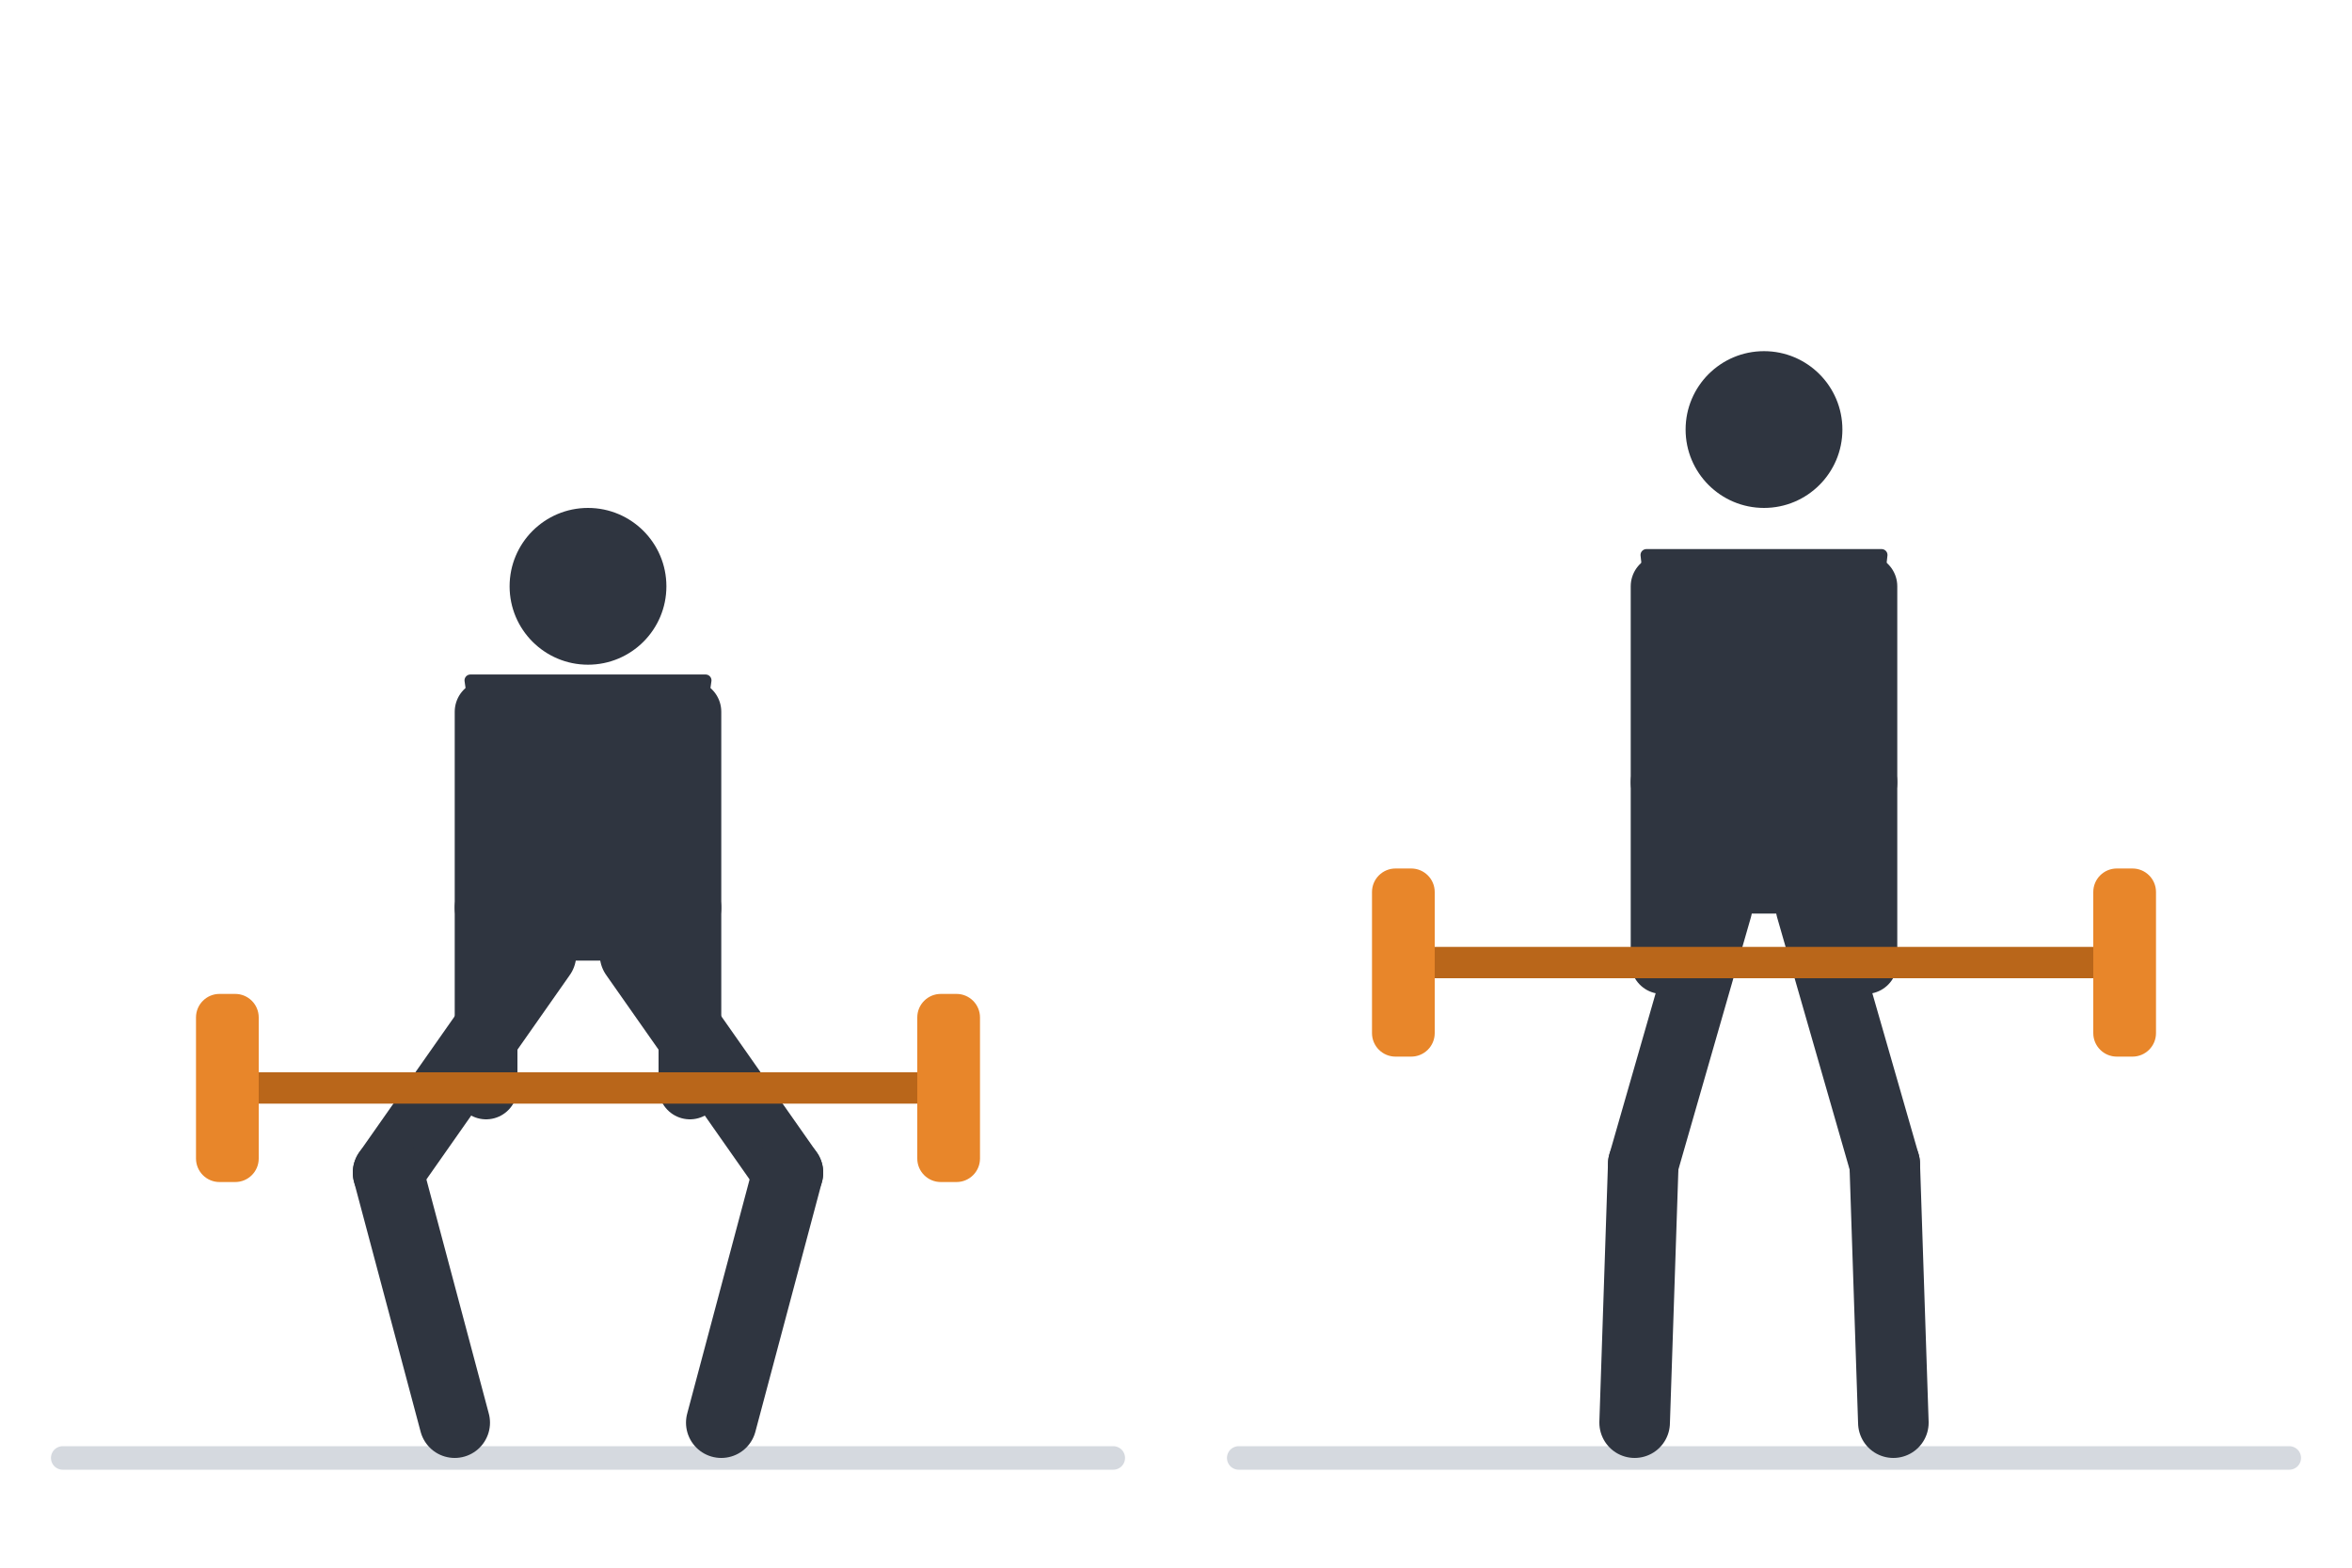
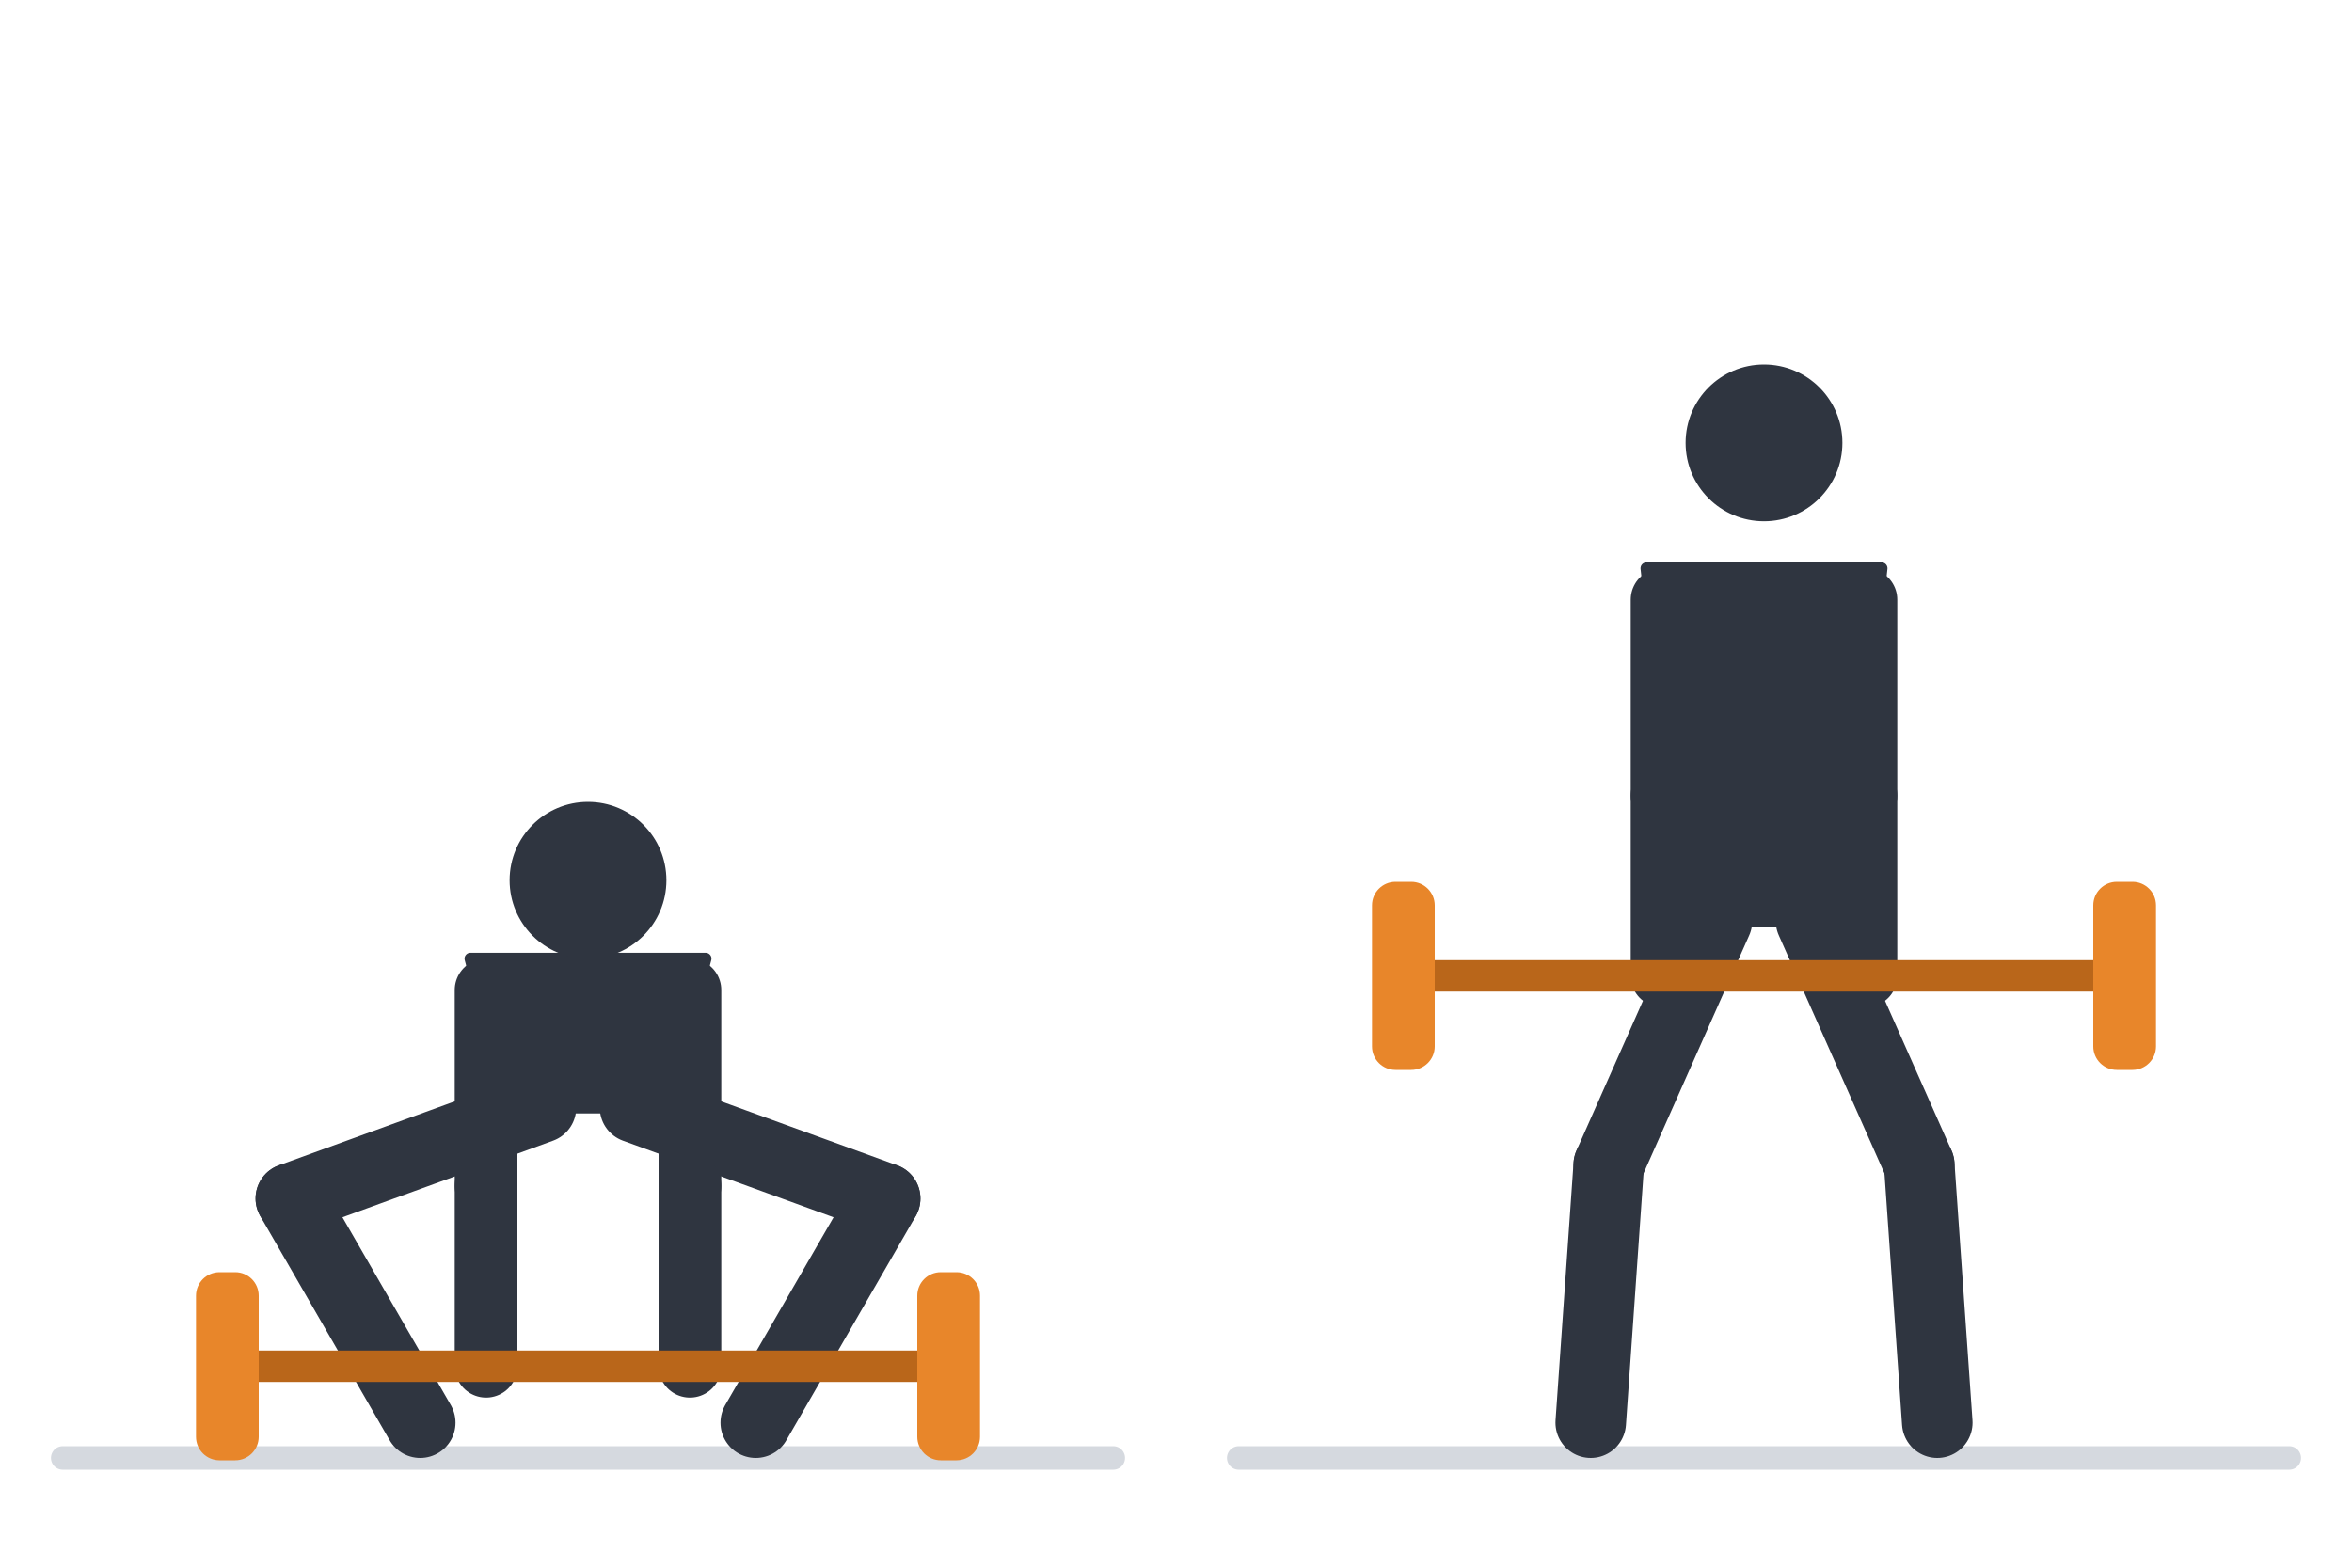
<svg xmlns="http://www.w3.org/2000/svg" width="300" height="200" viewBox="0 0 300 200">
  <line x1="8.0" y1="186.0" x2="142.0" y2="186.0" stroke="#D5D9DF" stroke-width="3" stroke-linecap="round" />
-   <line x1="69.0" y1="121.8" x2="49.5" y2="149.6" stroke="#2F3540" stroke-width="9" stroke-linecap="round" />
-   <line x1="49.5" y1="149.6" x2="58.0" y2="181.5" stroke="#2F3540" stroke-width="9" stroke-linecap="round" />
-   <line x1="81.0" y1="121.8" x2="100.5" y2="149.6" stroke="#2F3540" stroke-width="9" stroke-linecap="round" />
-   <line x1="100.5" y1="149.6" x2="92.0" y2="181.5" stroke="#2F3540" stroke-width="9" stroke-linecap="round" />
-   <polygon points="60.0,86.8 90.0,86.8 85.0,121.8 65.0,121.8" fill="#2F3540" stroke="#2F3540" stroke-width="1.5" stroke-linejoin="round" />
-   <circle cx="75.0" cy="74.8" r="10.0" fill="#2F3540" />
-   <line x1="62.0" y1="90.8" x2="62.0" y2="115.8" stroke="#2F3540" stroke-width="8" stroke-linecap="round" />
-   <line x1="62.0" y1="115.8" x2="62.0" y2="138.8" stroke="#2F3540" stroke-width="8" stroke-linecap="round" />
-   <line x1="88.0" y1="90.8" x2="88.0" y2="115.8" stroke="#2F3540" stroke-width="8" stroke-linecap="round" />
-   <line x1="88.0" y1="115.8" x2="88.0" y2="138.8" stroke="#2F3540" stroke-width="8" stroke-linecap="round" />
-   <line x1="29.0" y1="138.8" x2="121.0" y2="138.8" stroke="#B9661A" stroke-width="4" stroke-linecap="round" />
-   <rect x="25.0" y="126.8" width="8.0" height="24.0" rx="3" fill="#E8862A" />
-   <rect x="117.0" y="126.8" width="8.0" height="24.0" rx="3" fill="#E8862A" />
+   <line x1="69.0" y1="141.3" x2="37.1" y2="152.9" stroke="#2F3540" stroke-width="9" stroke-linecap="round" />
+   <line x1="37.1" y1="152.9" x2="53.6" y2="181.5" stroke="#2F3540" stroke-width="9" stroke-linecap="round" />
+   <line x1="81.0" y1="141.3" x2="112.9" y2="152.9" stroke="#2F3540" stroke-width="9" stroke-linecap="round" />
+   <line x1="112.9" y1="152.9" x2="96.4" y2="181.5" stroke="#2F3540" stroke-width="9" stroke-linecap="round" />
+   <polygon points="60.0,122.3 90.0,122.3 85.0,141.3 65.0,141.3" fill="#2F3540" stroke="#2F3540" stroke-width="1.5" stroke-linejoin="round" />
+   <circle cx="75.0" cy="112.3" r="10.0" fill="#2F3540" />
+   <line x1="62.0" y1="126.3" x2="62.0" y2="151.3" stroke="#2F3540" stroke-width="8" stroke-linecap="round" />
+   <line x1="62.0" y1="151.3" x2="62.0" y2="174.3" stroke="#2F3540" stroke-width="8" stroke-linecap="round" />
+   <line x1="88.0" y1="126.3" x2="88.0" y2="151.3" stroke="#2F3540" stroke-width="8" stroke-linecap="round" />
+   <line x1="88.0" y1="151.3" x2="88.0" y2="174.3" stroke="#2F3540" stroke-width="8" stroke-linecap="round" />
+   <line x1="29.0" y1="174.3" x2="121.0" y2="174.3" stroke="#B9661A" stroke-width="4" stroke-linecap="round" />
+   <rect x="25.0" y="162.3" width="8.0" height="24.0" rx="3" fill="#E8862A" />
+   <rect x="117.0" y="162.3" width="8.0" height="24.0" rx="3" fill="#E8862A" />
  <line x1="158.0" y1="186.0" x2="292.0" y2="186.0" stroke="#D5D9DF" stroke-width="3" stroke-linecap="round" />
-   <line x1="219.0" y1="115.8" x2="209.6" y2="148.5" stroke="#2F3540" stroke-width="9" stroke-linecap="round" />
-   <line x1="209.6" y1="148.5" x2="208.5" y2="181.5" stroke="#2F3540" stroke-width="9" stroke-linecap="round" />
-   <line x1="231.0" y1="115.8" x2="240.4" y2="148.5" stroke="#2F3540" stroke-width="9" stroke-linecap="round" />
-   <line x1="240.4" y1="148.5" x2="241.5" y2="181.5" stroke="#2F3540" stroke-width="9" stroke-linecap="round" />
-   <polygon points="210.0,70.8 240.0,70.8 235.0,115.8 215.0,115.8" fill="#2F3540" stroke="#2F3540" stroke-width="1.5" stroke-linejoin="round" />
-   <circle cx="225.0" cy="54.8" r="10.0" fill="#2F3540" />
-   <line x1="212.0" y1="74.8" x2="212.0" y2="99.8" stroke="#2F3540" stroke-width="8" stroke-linecap="round" />
-   <line x1="212.0" y1="99.8" x2="212.0" y2="122.8" stroke="#2F3540" stroke-width="8" stroke-linecap="round" />
-   <line x1="238.0" y1="74.8" x2="238.0" y2="99.8" stroke="#2F3540" stroke-width="8" stroke-linecap="round" />
-   <line x1="238.0" y1="99.8" x2="238.0" y2="122.8" stroke="#2F3540" stroke-width="8" stroke-linecap="round" />
-   <line x1="179.0" y1="122.8" x2="271.0" y2="122.8" stroke="#B9661A" stroke-width="4" stroke-linecap="round" />
-   <rect x="175.0" y="110.8" width="8.0" height="24.0" rx="3" fill="#E8862A" />
-   <rect x="267.0" y="110.8" width="8.0" height="24.0" rx="3" fill="#E8862A" />
+   <line x1="219.0" y1="117.5" x2="205.2" y2="148.6" stroke="#2F3540" stroke-width="9" stroke-linecap="round" />
+   <line x1="205.2" y1="148.6" x2="202.9" y2="181.5" stroke="#2F3540" stroke-width="9" stroke-linecap="round" />
+   <line x1="231.0" y1="117.5" x2="244.8" y2="148.6" stroke="#2F3540" stroke-width="9" stroke-linecap="round" />
+   <line x1="244.8" y1="148.6" x2="247.1" y2="181.5" stroke="#2F3540" stroke-width="9" stroke-linecap="round" />
+   <polygon points="210.0,72.5 240.0,72.5 235.0,117.5 215.0,117.5" fill="#2F3540" stroke="#2F3540" stroke-width="1.5" stroke-linejoin="round" />
+   <circle cx="225.0" cy="56.5" r="10.0" fill="#2F3540" />
+   <line x1="212.0" y1="76.5" x2="212.0" y2="101.5" stroke="#2F3540" stroke-width="8" stroke-linecap="round" />
+   <line x1="212.0" y1="101.5" x2="212.0" y2="124.5" stroke="#2F3540" stroke-width="8" stroke-linecap="round" />
+   <line x1="238.0" y1="76.5" x2="238.0" y2="101.5" stroke="#2F3540" stroke-width="8" stroke-linecap="round" />
+   <line x1="238.0" y1="101.5" x2="238.0" y2="124.5" stroke="#2F3540" stroke-width="8" stroke-linecap="round" />
+   <line x1="179.0" y1="124.5" x2="271.0" y2="124.5" stroke="#B9661A" stroke-width="4" stroke-linecap="round" />
+   <rect x="175.0" y="112.5" width="8.0" height="24.0" rx="3" fill="#E8862A" />
+   <rect x="267.0" y="112.5" width="8.0" height="24.0" rx="3" fill="#E8862A" />
</svg>
